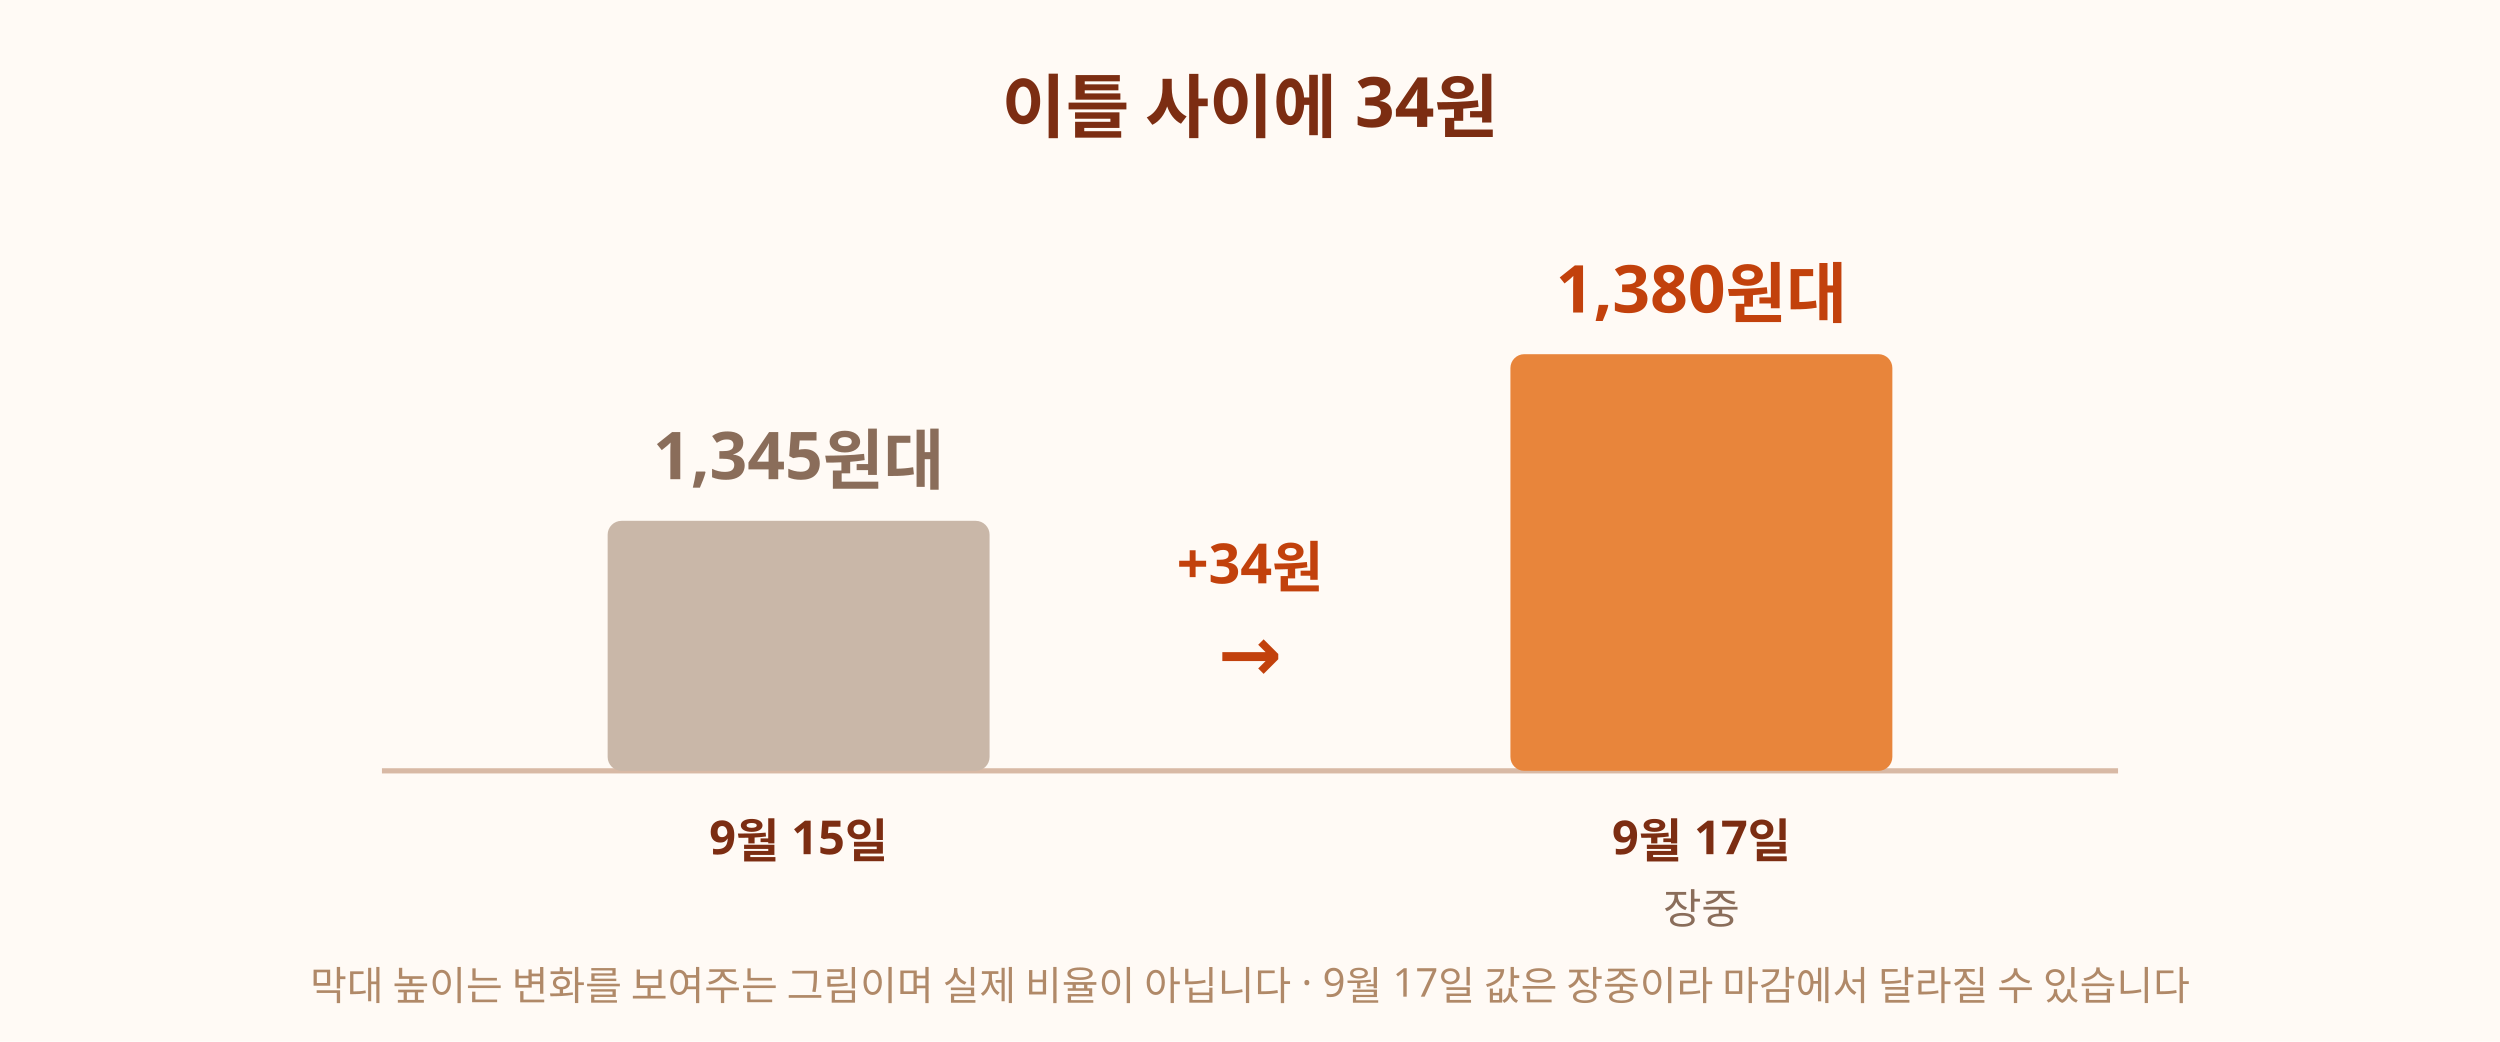
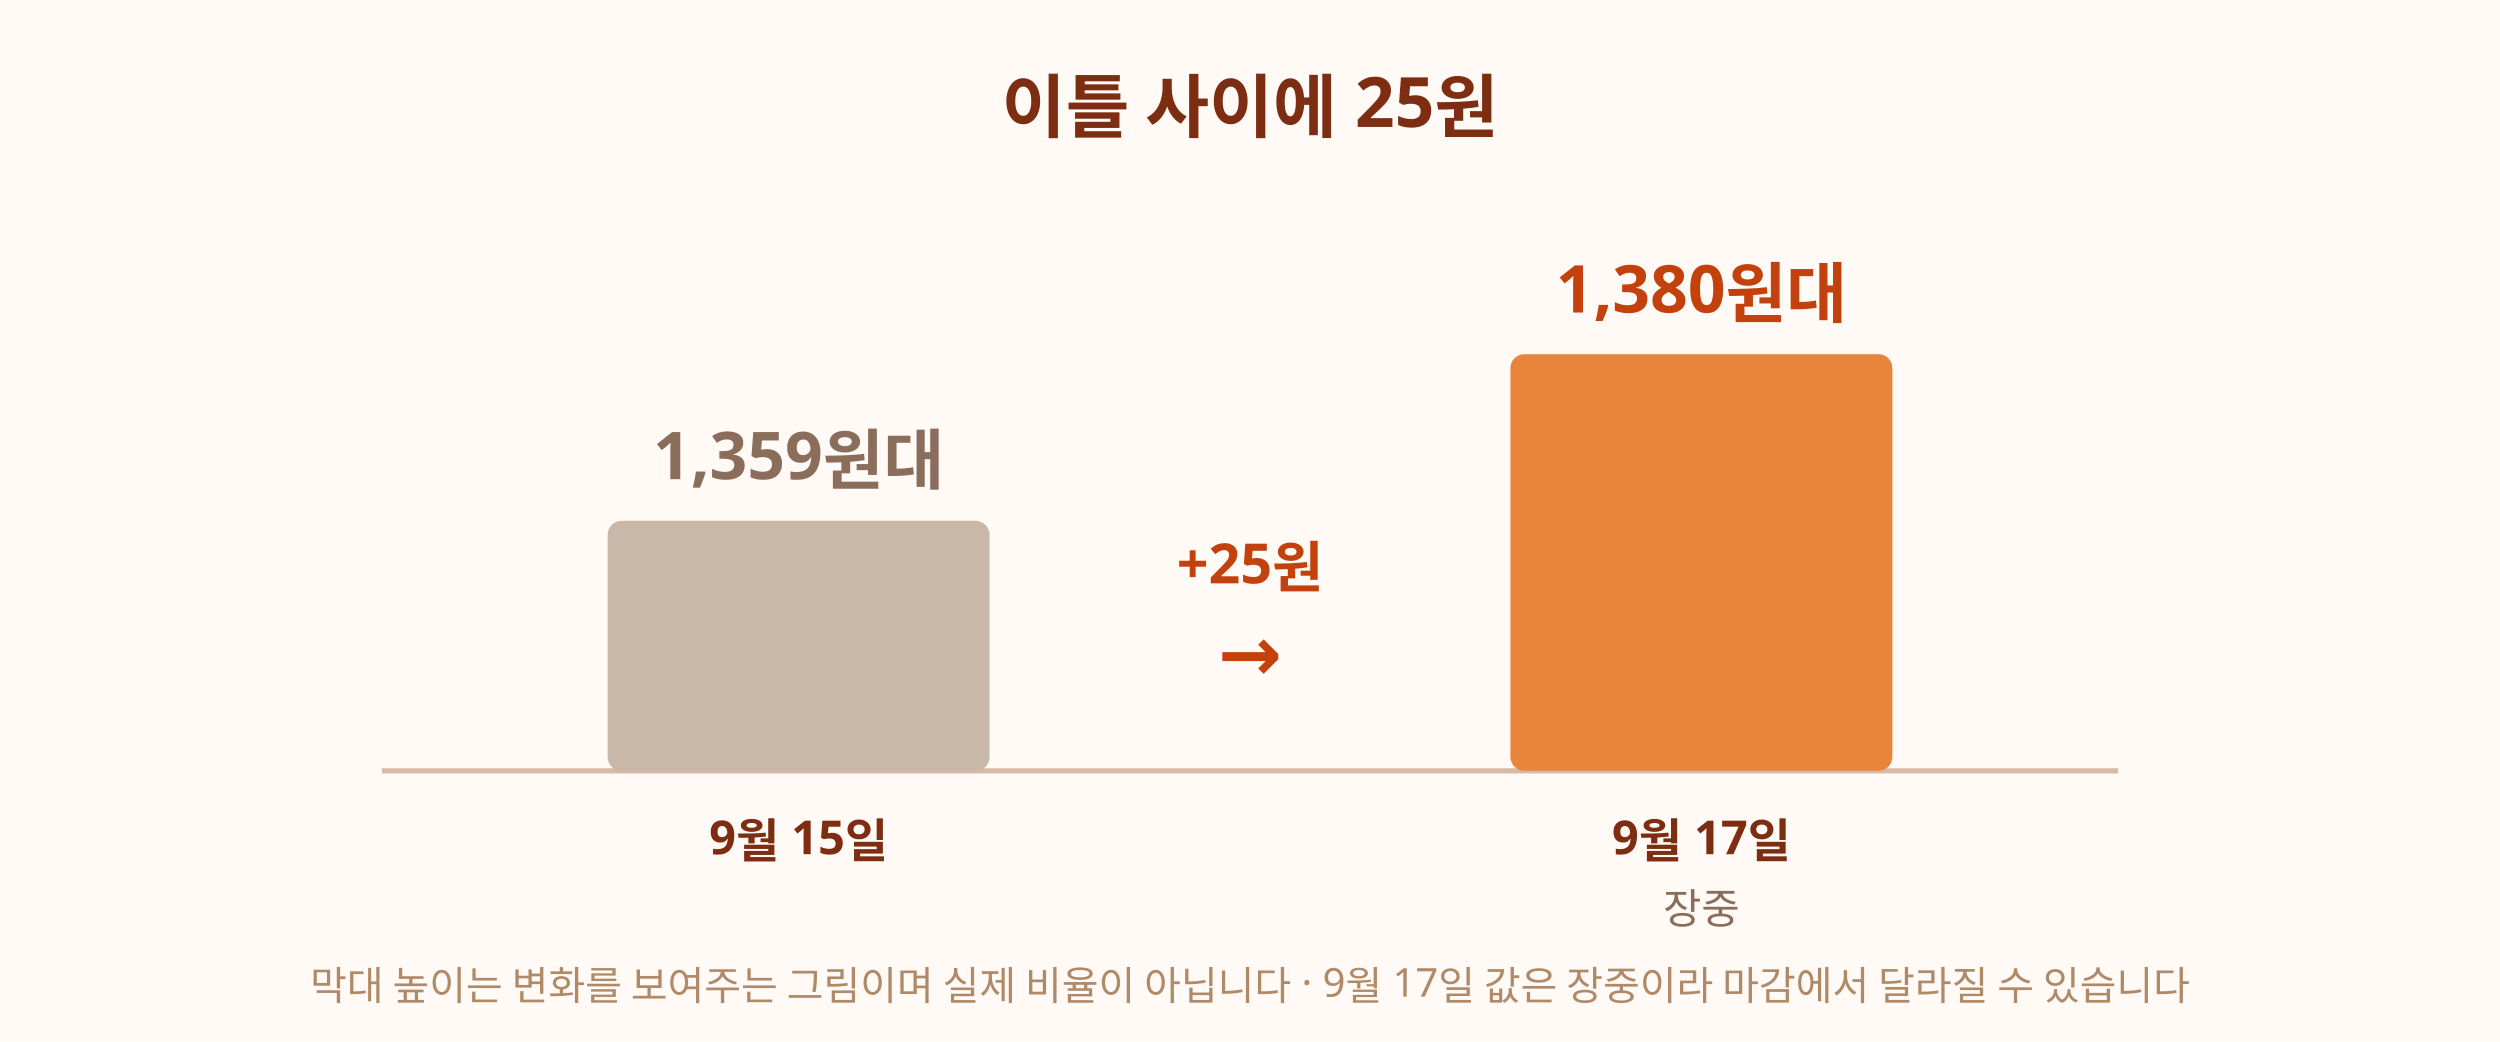
- <svg xmlns="http://www.w3.org/2000/svg" viewBox="0 0 720 300" font-family="Pretendard, sans-serif" role="img" aria-label="원달러 환율이 9월 15일 1345원대에서 9월 17일 장중 1384원까지 이틀 사이에 34원 넘게 올랐다는 막대 비교">
+ <svg xmlns="http://www.w3.org/2000/svg" viewBox="0 0 720 300" font-family="Pretendard, sans-serif" role="img" aria-label="원달러 환율이 9월 15일 마감 1359원대에서 9월 17일 장중 고가 1384원까지 이틀 사이에 25원 올랐다는 막대 비교">
  <rect width="720" height="300" fill="#fffaf5" />
-   <text x="360" y="38" text-anchor="middle" font-size="20" font-weight="800" fill="#7c2d12">이틀 사이에 34원</text>
+   <text x="360" y="38" text-anchor="middle" font-size="20" font-weight="800" fill="#7c2d12">이틀 사이에 25원</text>
  <line x1="110" y1="222" x2="610" y2="222" stroke="#d8b9a5" stroke-width="1.5" />
  <rect x="175" y="150" width="110" height="72" rx="4" fill="#c9b7a8" />
-   <text x="230" y="138" text-anchor="middle" font-size="19" font-weight="800" fill="#8a6d5a">1,345원대</text>
+   <text x="230" y="138" text-anchor="middle" font-size="19" font-weight="800" fill="#8a6d5a">1,359원대</text>
  <text x="230" y="246" text-anchor="middle" font-size="13.5" font-weight="700" fill="#7c2d12">9월 15일</text>
  <text x="360" y="196" text-anchor="middle" font-size="22" font-weight="900" fill="#c2410c">→</text>
-   <text x="360" y="168" text-anchor="middle" font-size="16" font-weight="800" fill="#c2410c">+34원</text>
+   <text x="360" y="168" text-anchor="middle" font-size="16" font-weight="800" fill="#c2410c">+25원</text>
  <rect x="435" y="102" width="110" height="120" rx="4" fill="#e8853b" />
  <text x="490" y="90" text-anchor="middle" font-size="19" font-weight="800" fill="#c2410c">1,380원대</text>
  <text x="490" y="246" text-anchor="middle" font-size="13.5" font-weight="700" fill="#7c2d12">9월 17일</text>
  <text x="490" y="266" text-anchor="middle" font-size="12" fill="#8a6d5a">장중</text>
  <text x="360" y="288" text-anchor="middle" font-size="11.5" fill="#b08968">막대 높이는 변화를 보여주는 그림이며 실제 비율이 아닙니다 · 9월 17일 값은 장중이라 마감에서 달라질 수 있습니다</text>
</svg>
